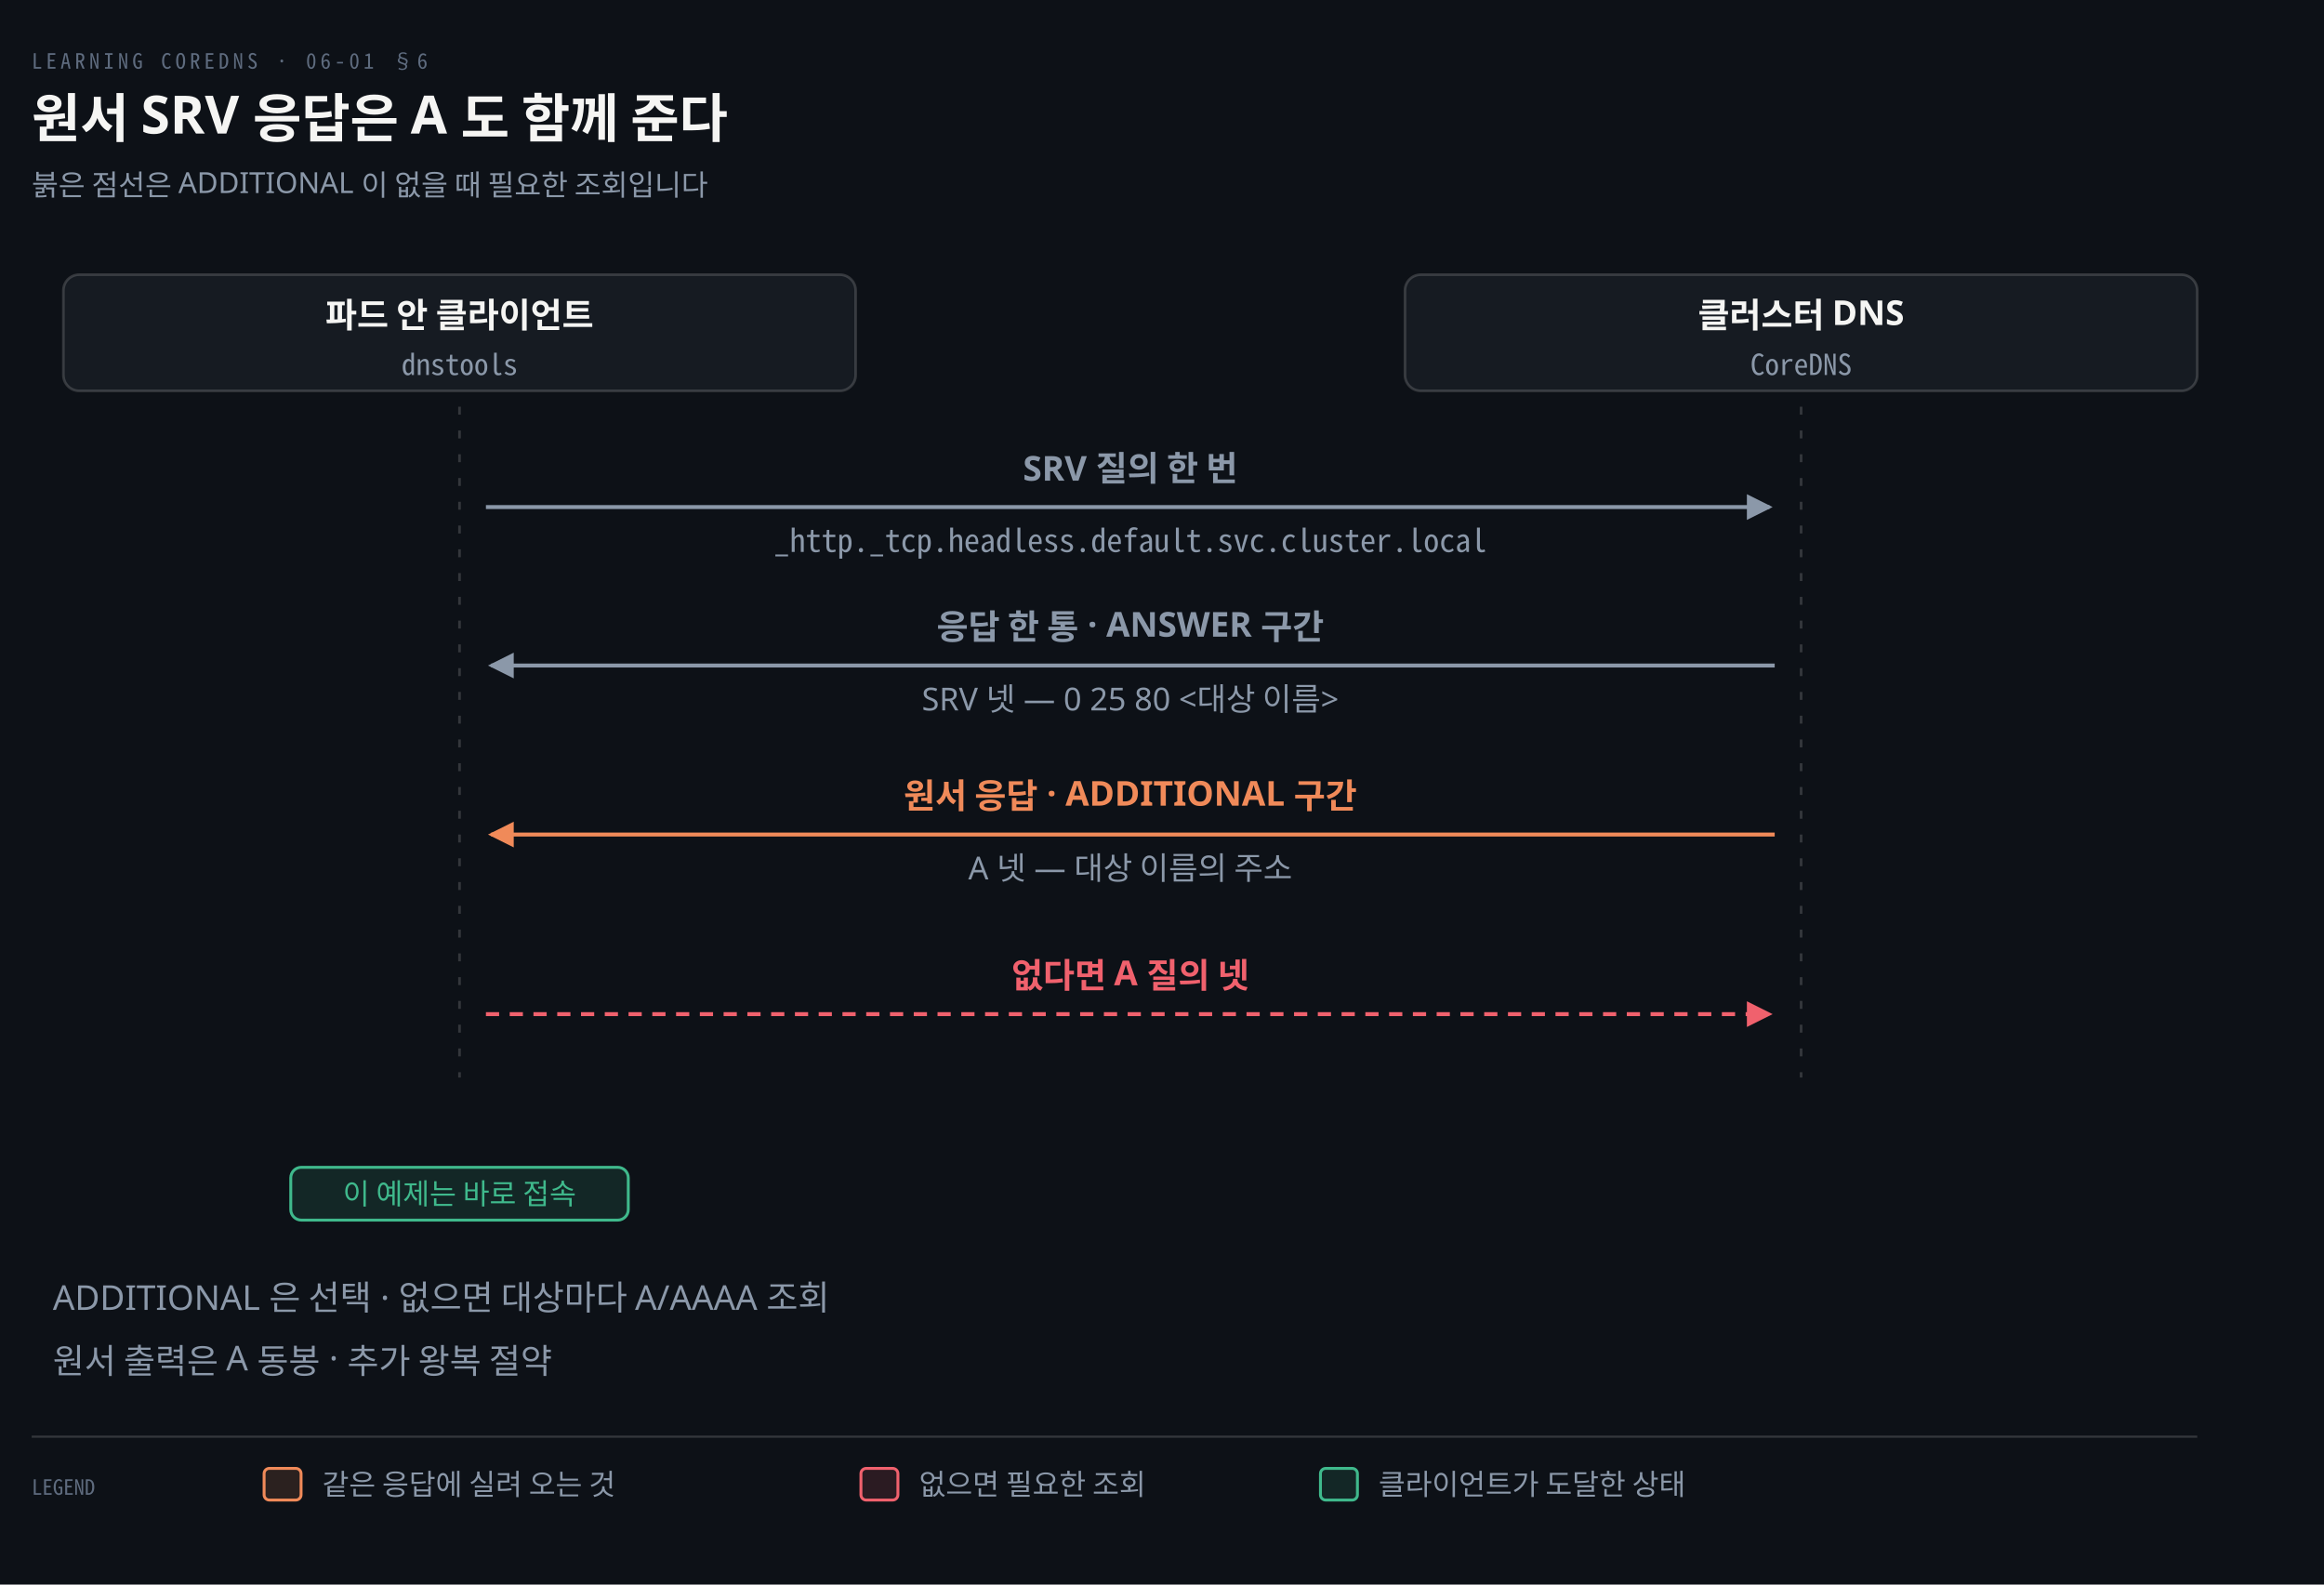
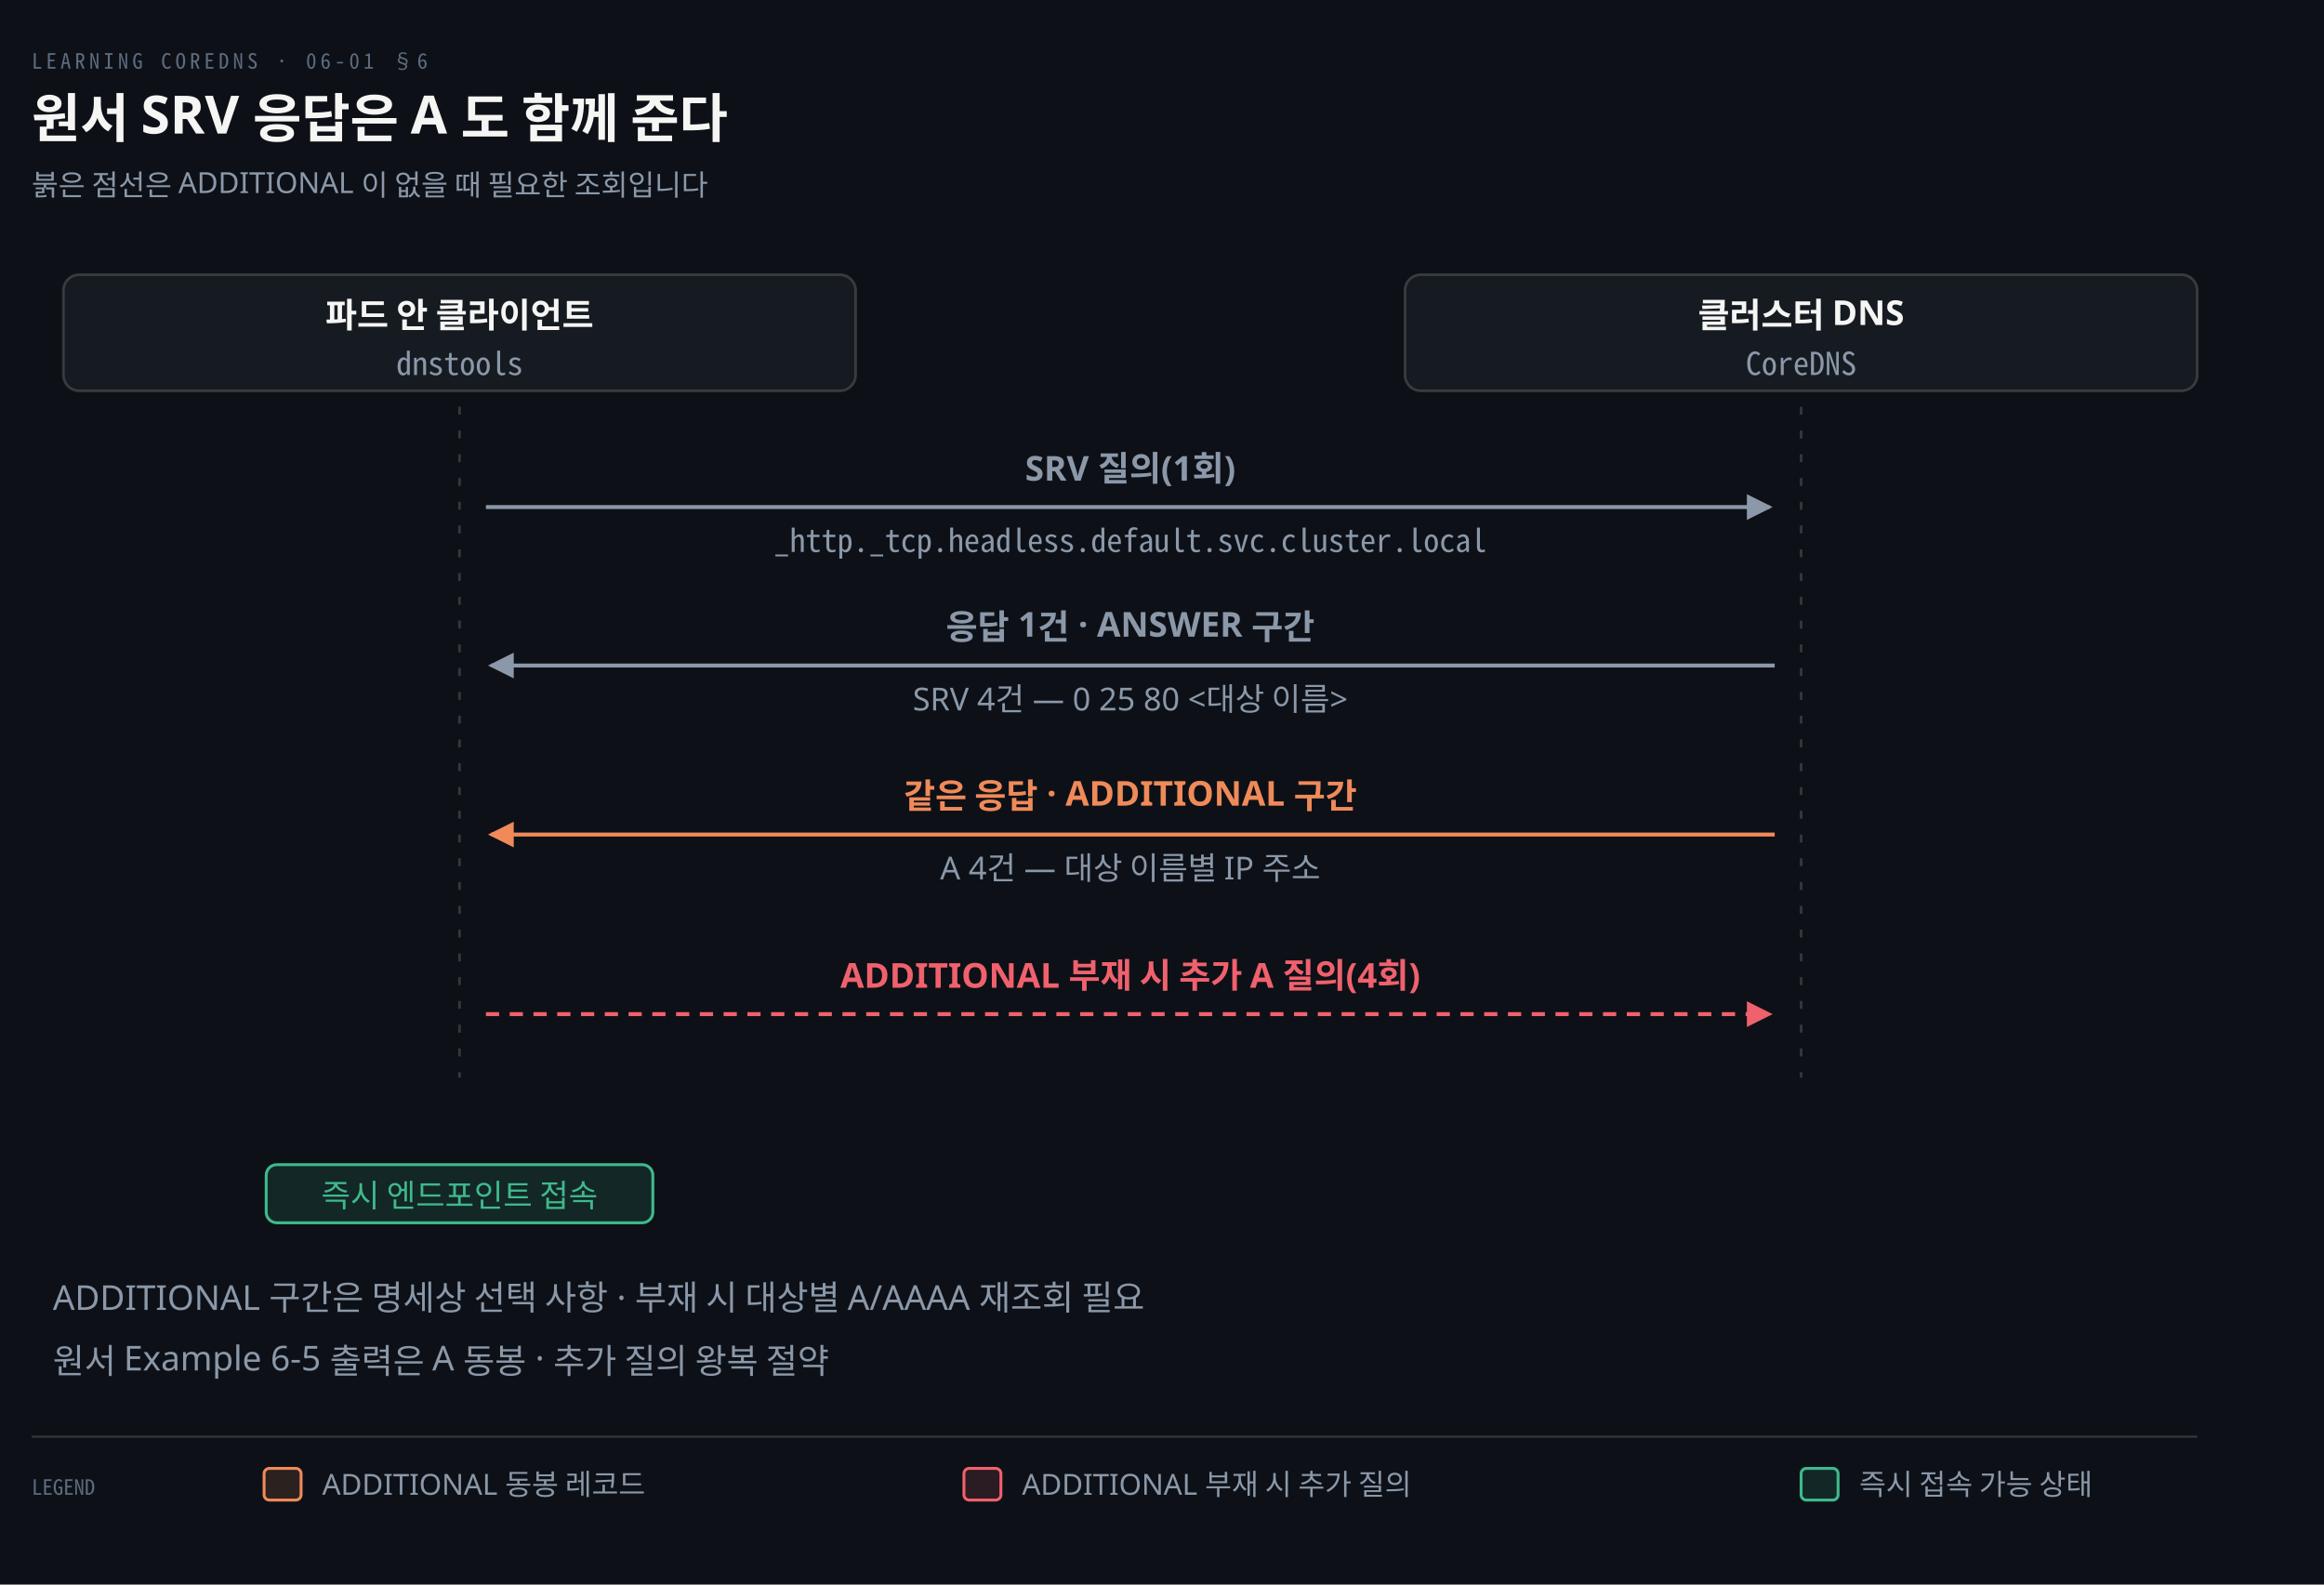
<svg xmlns="http://www.w3.org/2000/svg" viewBox="0 0 880 600" width="100%" role="img" aria-labelledby="dt dd">
  <defs>
    <marker id="ar" viewBox="0 0 8 8" refX="7" refY="4" markerWidth="6.5" markerHeight="6.5" orient="auto">
      <path d="M0 0 L8 4 L0 8 z" fill="#8B98A9" />
    </marker>
    <marker id="ok" viewBox="0 0 8 8" refX="7" refY="4" markerWidth="6.5" markerHeight="6.5" orient="auto">
      <path d="M0 0 L8 4 L0 8 z" fill="#3FB98C" />
    </marker>
    <marker id="warn" viewBox="0 0 8 8" refX="7" refY="4" markerWidth="6.5" markerHeight="6.5" orient="auto">
      <path d="M0 0 L8 4 L0 8 z" fill="#E3B341" />
    </marker>
    <marker id="bad" viewBox="0 0 8 8" refX="7" refY="4" markerWidth="6.5" markerHeight="6.5" orient="auto">
      <path d="M0 0 L8 4 L0 8 z" fill="#F0616D" />
    </marker>
    <marker id="info" viewBox="0 0 8 8" refX="7" refY="4" markerWidth="6.5" markerHeight="6.5" orient="auto">
      <path d="M0 0 L8 4 L0 8 z" fill="#6A95D8" />
    </marker>
    <marker id="acc" viewBox="0 0 8 8" refX="7" refY="4" markerWidth="6.5" markerHeight="6.5" orient="auto">
      <path d="M0 0 L8 4 L0 8 z" fill="#F08A59" />
    </marker>
    <marker id="soft" viewBox="0 0 8 8" refX="7" refY="4" markerWidth="6.5" markerHeight="6.5" orient="auto">
      <path d="M0 0 L8 4 L0 8 z" fill="#5E6B7E" />
    </marker>
  </defs>
  <rect width="880" height="600" fill="#0D1117" />
  <text x="12" y="26" font-family="'Geist Mono','Noto Sans Mono CJK KR',monospace" font-size="8" letter-spacing="0.18em" fill="#5E6B7E">LEARNING COREDNS · 06-01 §6</text>
  <text x="12" y="52" font-family="'Geist','Apple SD Gothic Neo','Noto Sans KR','Malgun Gothic',sans-serif" font-size="20" font-weight="600" fill="#F5F5F3">원서 SRV 응답은 A 도 함께 준다</text>
  <text x="12" y="74" font-family="'Geist','Apple SD Gothic Neo','Noto Sans KR','Malgun Gothic',sans-serif" font-size="11" fill="#8B98A9">붉은 점선은 ADDITIONAL 이 없을 때 필요한 조회입니다</text>
  <rect x="24.0" y="104" width="300" height="44" rx="6" fill="#161B22" stroke="rgba(191,192,192,0.22)" stroke-width="1.0" />
  <text x="174.0" y="124" text-anchor="middle" font-family="'Geist','Apple SD Gothic Neo','Noto Sans KR','Malgun Gothic',sans-serif" font-size="13" font-weight="600" fill="#F5F5F3">파드 안 클라이언트</text>
-   <text x="174.0" y="142" text-anchor="middle" font-family="'Geist Mono','Noto Sans Mono CJK KR',monospace" font-size="11" font-weight="400" fill="#8B98A9">dnstools</text>
+   <text x="174.0" y="142" text-anchor="middle" font-family="'Geist Mono','Noto Sans Mono CJK KR',monospace" font-size="12" font-weight="400" fill="#8B98A9">dnstools</text>
  <rect x="532.0" y="104" width="300" height="44" rx="6" fill="#161B22" stroke="rgba(191,192,192,0.22)" stroke-width="1.0" />
  <text x="682.0" y="124" text-anchor="middle" font-family="'Geist','Apple SD Gothic Neo','Noto Sans KR','Malgun Gothic',sans-serif" font-size="13" font-weight="600" fill="#F5F5F3">클러스터 DNS</text>
-   <text x="682.0" y="142" text-anchor="middle" font-family="'Geist Mono','Noto Sans Mono CJK KR',monospace" font-size="11" font-weight="400" fill="#8B98A9">CoreDNS</text>
+   <text x="682.0" y="142" text-anchor="middle" font-family="'Geist Mono','Noto Sans Mono CJK KR',monospace" font-size="12" font-weight="400" fill="#8B98A9">CoreDNS</text>
  <line x1="174.0" y1="154" x2="174.0" y2="408" stroke="rgba(191,192,192,0.22)" stroke-width="1.0" stroke-dasharray="3 6" />
  <line x1="682.0" y1="154" x2="682.0" y2="408" stroke="rgba(191,192,192,0.22)" stroke-width="1.0" stroke-dasharray="3 6" />
  <path d="M 184.0 192 L 670.0 192" fill="none" stroke="#8B98A9" stroke-width="1.5" marker-end="url(#ar)" />
-   <text x="428.0" y="182" text-anchor="middle" font-family="'Geist','Apple SD Gothic Neo','Noto Sans KR','Malgun Gothic',sans-serif" font-size="13" font-weight="600" fill="#8B98A9">SRV 질의 한 번</text>
+   <text x="428.0" y="182" text-anchor="middle" font-family="'Geist','Apple SD Gothic Neo','Noto Sans KR','Malgun Gothic',sans-serif" font-size="13" font-weight="600" fill="#8B98A9">SRV 질의(1회)</text>
  <text x="428.0" y="209" text-anchor="middle" font-family="'Geist Mono','Noto Sans Mono CJK KR',monospace" font-size="12" font-weight="400" fill="#8B98A9">_http._tcp.headless.default.svc.cluster.local</text>
  <path d="M 672.0 252 L 186.0 252" fill="none" stroke="#8B98A9" stroke-width="1.5" marker-end="url(#ar)" />
-   <text x="428.0" y="242" text-anchor="middle" font-family="'Geist','Apple SD Gothic Neo','Noto Sans KR','Malgun Gothic',sans-serif" font-size="13" font-weight="600" fill="#8B98A9">응답 한 통 · ANSWER 구간</text>
-   <text x="428.0" y="269" text-anchor="middle" font-family="'Geist','Apple SD Gothic Neo','Noto Sans KR','Malgun Gothic',sans-serif" font-size="12" font-weight="400" fill="#8B98A9">SRV 넷 — 0 25 80 &lt;대상 이름&gt;</text>
+   <text x="428.0" y="242" text-anchor="middle" font-family="'Geist','Apple SD Gothic Neo','Noto Sans KR','Malgun Gothic',sans-serif" font-size="13" font-weight="600" fill="#8B98A9">응답 1건 · ANSWER 구간</text>
+   <text x="428.0" y="269" text-anchor="middle" font-family="'Geist','Apple SD Gothic Neo','Noto Sans KR','Malgun Gothic',sans-serif" font-size="12" font-weight="400" fill="#8B98A9">SRV 4건 — 0 25 80 &lt;대상 이름&gt;</text>
  <path d="M 672.0 316 L 186.0 316" fill="none" stroke="#F08A59" stroke-width="1.5" marker-end="url(#acc)" />
-   <text x="428.0" y="306" text-anchor="middle" font-family="'Geist','Apple SD Gothic Neo','Noto Sans KR','Malgun Gothic',sans-serif" font-size="13" font-weight="600" fill="#F08A59">원서 응답 · ADDITIONAL 구간</text>
-   <text x="428.0" y="333" text-anchor="middle" font-family="'Geist','Apple SD Gothic Neo','Noto Sans KR','Malgun Gothic',sans-serif" font-size="12" font-weight="400" fill="#8B98A9">A 넷 — 대상 이름의 주소</text>
+   <text x="428.0" y="306" text-anchor="middle" font-family="'Geist','Apple SD Gothic Neo','Noto Sans KR','Malgun Gothic',sans-serif" font-size="13" font-weight="600" fill="#F08A59">같은 응답 · ADDITIONAL 구간</text>
+   <text x="428.0" y="333" text-anchor="middle" font-family="'Geist','Apple SD Gothic Neo','Noto Sans KR','Malgun Gothic',sans-serif" font-size="12" font-weight="400" fill="#8B98A9">A 4건 — 대상 이름별 IP 주소</text>
  <path d="M 184.0 384 L 670.0 384" fill="none" stroke="#F0616D" stroke-width="1.5" marker-end="url(#bad)" stroke-dasharray="5 4" />
-   <text x="428.0" y="374" text-anchor="middle" font-family="'Geist','Apple SD Gothic Neo','Noto Sans KR','Malgun Gothic',sans-serif" font-size="13" font-weight="600" fill="#F0616D">없다면 A 질의 넷</text>
-   <rect x="110.1" y="442" width="127.8" height="20" rx="4" fill="#0D1117" stroke="none" stroke-width="0" />
-   <rect x="110.1" y="442" width="127.8" height="20" rx="4" fill="#3FB98C22" stroke="#3FB98C" stroke-width="1.1" />
-   <text x="174.0" y="456" text-anchor="middle" font-family="'Geist','Apple SD Gothic Neo','Noto Sans KR','Malgun Gothic',sans-serif" font-size="11" font-weight="400" fill="#3FB98C">이 예제는 바로 접속</text>
-   <text x="20" y="496" text-anchor="start" font-family="'Geist','Apple SD Gothic Neo','Noto Sans KR','Malgun Gothic',sans-serif" font-size="13" font-weight="400" fill="#8B98A9">ADDITIONAL 은 선택 · 없으면 대상마다 A/AAAA 조회</text>
-   <text x="20" y="520" text-anchor="start" font-family="'Geist','Apple SD Gothic Neo','Noto Sans KR','Malgun Gothic',sans-serif" font-size="13" font-weight="400" fill="#8B98A9">원서 출력은 A 동봉 · 추가 왕복 절약</text>
+   <text x="428.0" y="374" text-anchor="middle" font-family="'Geist','Apple SD Gothic Neo','Noto Sans KR','Malgun Gothic',sans-serif" font-size="13" font-weight="600" fill="#F0616D">ADDITIONAL 부재 시 추가 A 질의(4회)</text>
+   <rect x="100.8" y="441" width="146.4" height="22" rx="4" fill="#0D1117" stroke="none" stroke-width="0" />
+   <rect x="100.8" y="441" width="146.4" height="22" rx="4" fill="#3FB98C22" stroke="#3FB98C" stroke-width="1.1" />
+   <text x="174.0" y="457" text-anchor="middle" font-family="'Geist','Apple SD Gothic Neo','Noto Sans KR','Malgun Gothic',sans-serif" font-size="12" font-weight="400" fill="#3FB98C">즉시 엔드포인트 접속</text>
+   <text x="20" y="496" text-anchor="start" font-family="'Geist','Apple SD Gothic Neo','Noto Sans KR','Malgun Gothic',sans-serif" font-size="13" font-weight="400" fill="#8B98A9">ADDITIONAL 구간은 명세상 선택 사항 · 부재 시 대상별 A/AAAA 재조회 필요</text>
+   <text x="20" y="520" text-anchor="start" font-family="'Geist','Apple SD Gothic Neo','Noto Sans KR','Malgun Gothic',sans-serif" font-size="13" font-weight="400" fill="#8B98A9">원서 Example 6-5 출력은 A 동봉 · 추가 질의 왕복 절약</text>
  <line x1="12" y1="544" x2="832" y2="544" stroke="rgba(191,192,192,0.22)" stroke-width="0.8" />
  <text x="12" y="566" text-anchor="start" font-family="'Geist Mono','Noto Sans Mono CJK KR',monospace" font-size="8" font-weight="400" fill="#5E6B7E">LEGEND</text>
  <rect x="100" y="556" width="14" height="12" rx="2" fill="#F08A5922" stroke="#F08A59" stroke-width="1.1" />
-   <text x="122" y="566" text-anchor="start" font-family="'Geist','Apple SD Gothic Neo','Noto Sans KR','Malgun Gothic',sans-serif" font-size="11" font-weight="400" fill="#8B98A9">같은 응답에 실려 오는 것</text>
-   <rect x="326" y="556" width="14" height="12" rx="2" fill="#F0616D22" stroke="#F0616D" stroke-width="1.1" />
-   <text x="348" y="566" text-anchor="start" font-family="'Geist','Apple SD Gothic Neo','Noto Sans KR','Malgun Gothic',sans-serif" font-size="11" font-weight="400" fill="#8B98A9">없으면 필요한 조회</text>
-   <rect x="500" y="556" width="14" height="12" rx="2" fill="#3FB98C22" stroke="#3FB98C" stroke-width="1.1" />
-   <text x="522" y="566" text-anchor="start" font-family="'Geist','Apple SD Gothic Neo','Noto Sans KR','Malgun Gothic',sans-serif" font-size="11" font-weight="400" fill="#8B98A9">클라이언트가 도달한 상태</text>
+   <text x="122" y="566" text-anchor="start" font-family="'Geist','Apple SD Gothic Neo','Noto Sans KR','Malgun Gothic',sans-serif" font-size="11" font-weight="400" fill="#8B98A9">ADDITIONAL 동봉 레코드</text>
+   <rect x="365" y="556" width="14" height="12" rx="2" fill="#F0616D22" stroke="#F0616D" stroke-width="1.1" />
+   <text x="387" y="566" text-anchor="start" font-family="'Geist','Apple SD Gothic Neo','Noto Sans KR','Malgun Gothic',sans-serif" font-size="11" font-weight="400" fill="#8B98A9">ADDITIONAL 부재 시 추가 질의</text>
+   <rect x="682" y="556" width="14" height="12" rx="2" fill="#3FB98C22" stroke="#3FB98C" stroke-width="1.1" />
+   <text x="704" y="566" text-anchor="start" font-family="'Geist','Apple SD Gothic Neo','Noto Sans KR','Malgun Gothic',sans-serif" font-size="11" font-weight="400" fill="#8B98A9">즉시 접속 가능 상태</text>
</svg>
